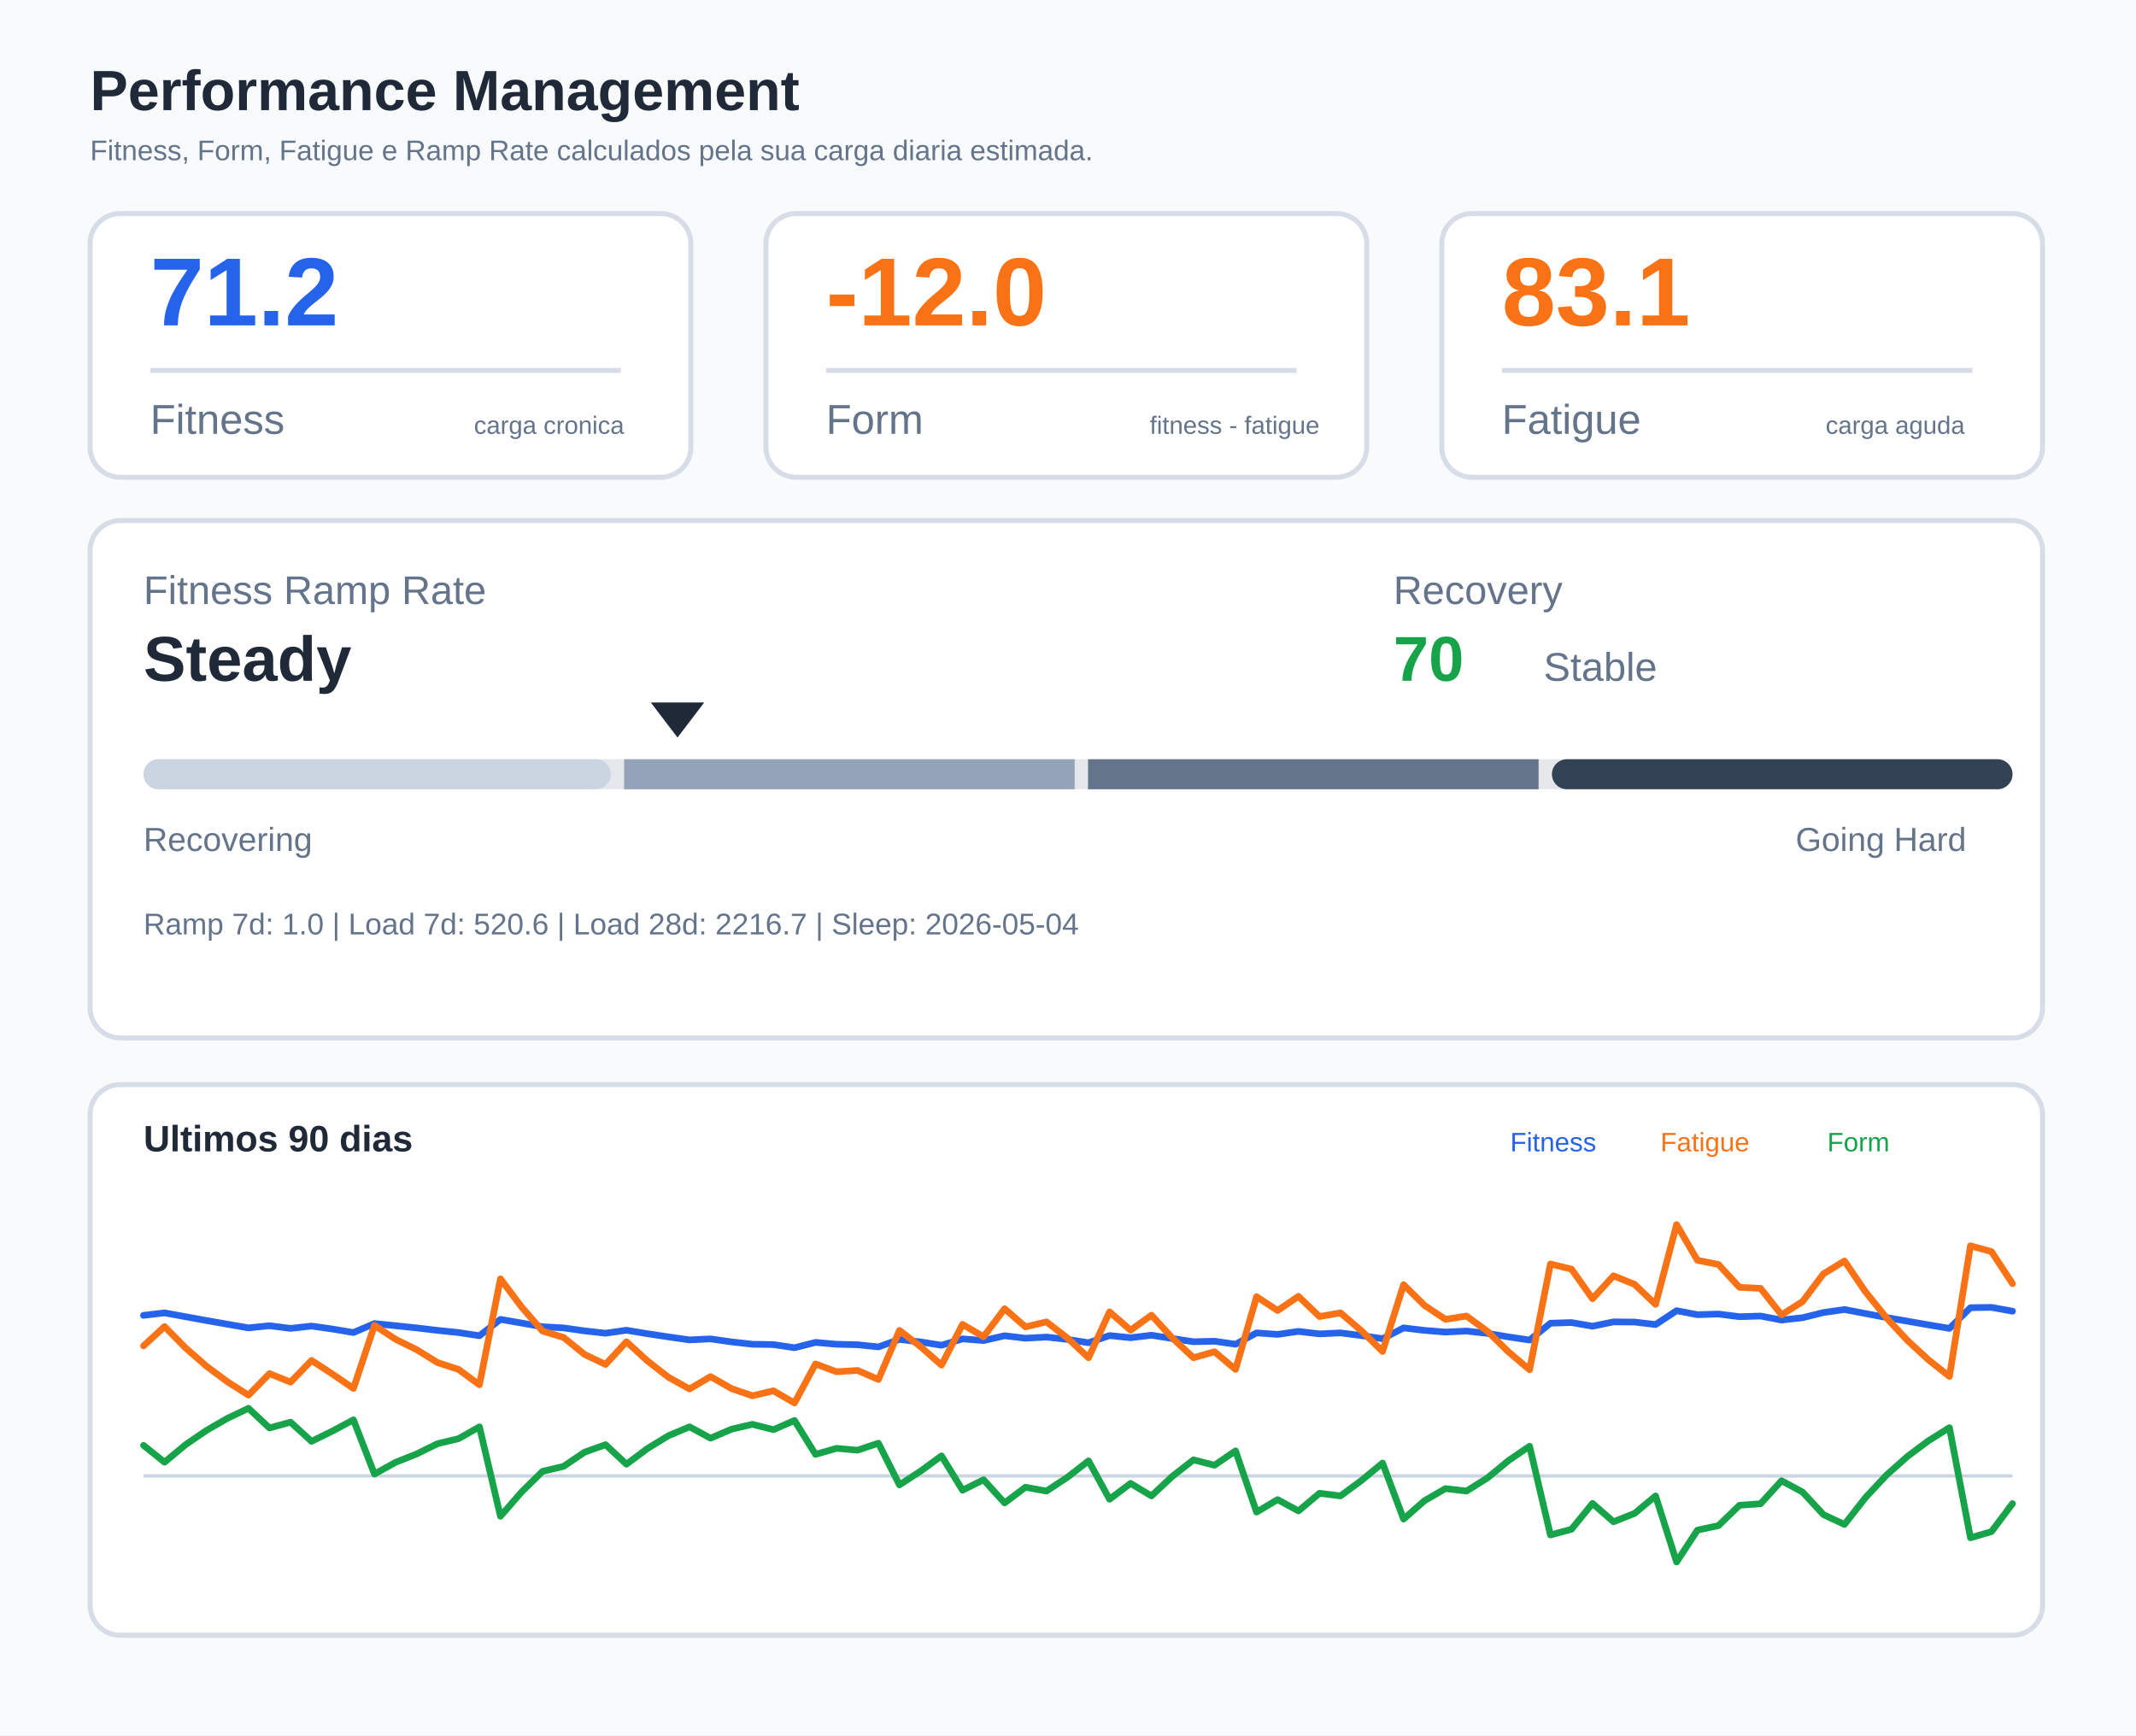
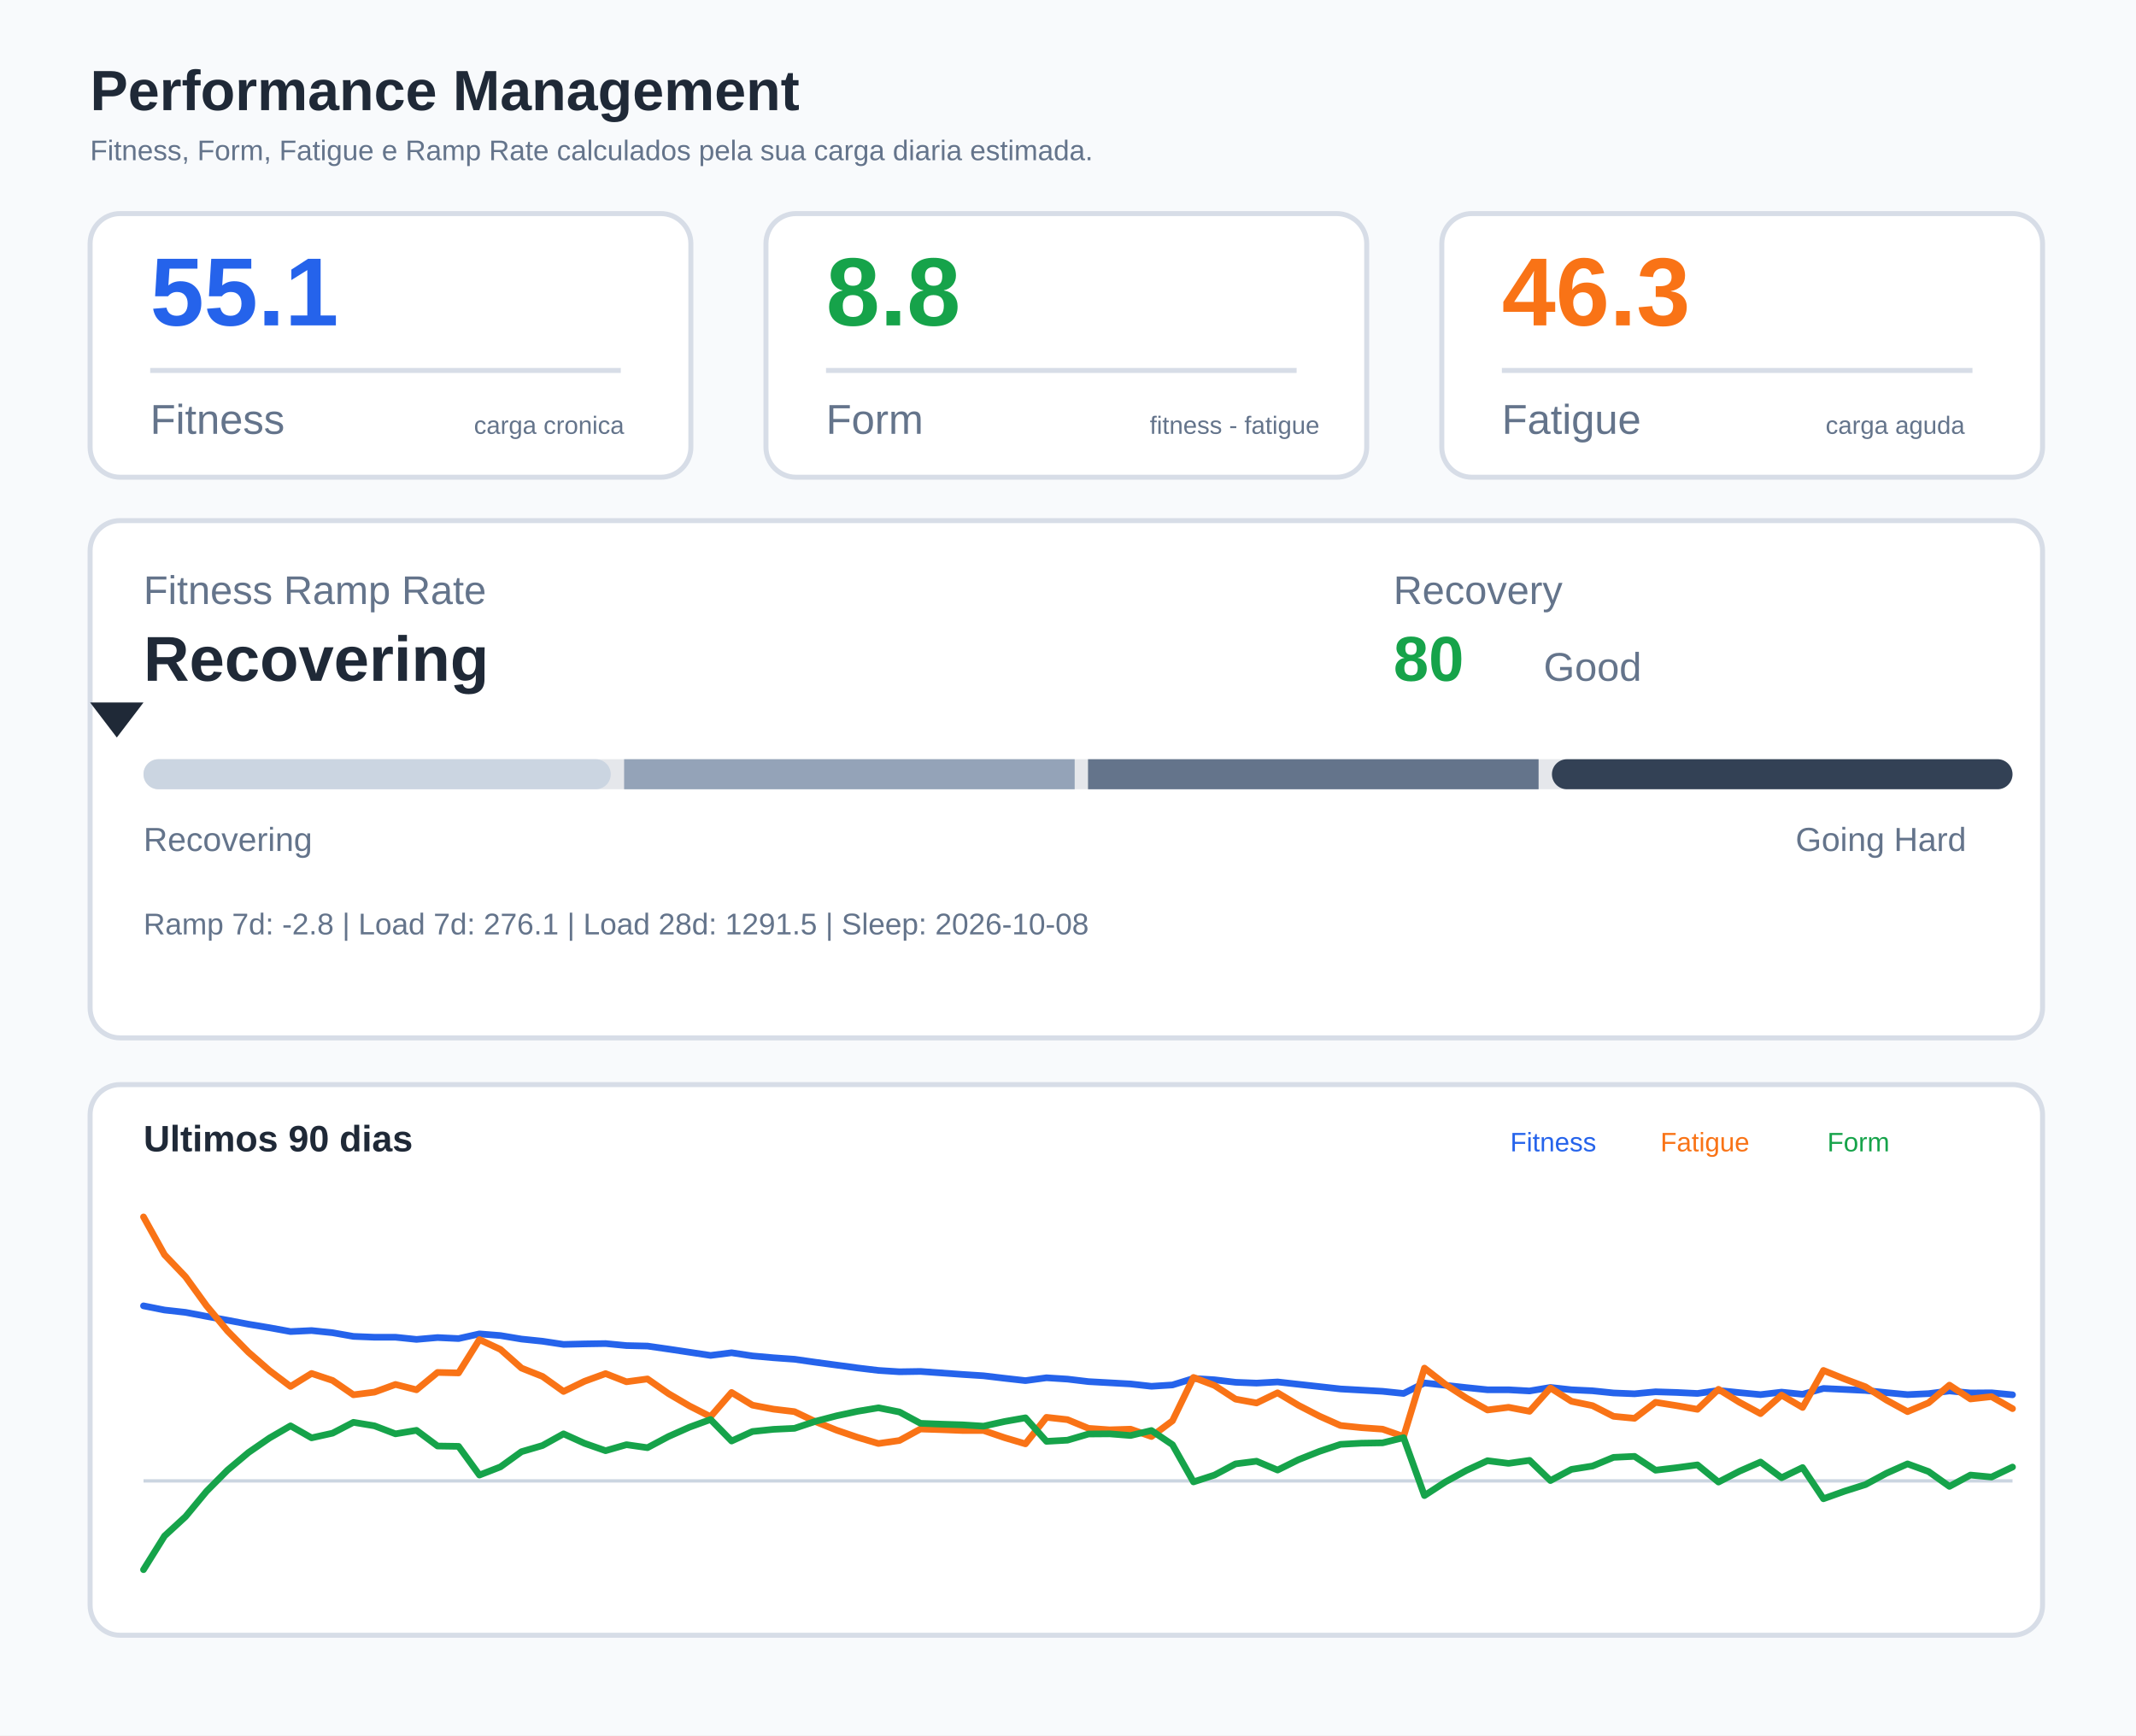
<svg xmlns="http://www.w3.org/2000/svg" width="1280" height="1040" viewBox="0 0 1280 1040">
  <rect width="1280" height="1040" fill="#f8fafc" />
  <text x="54" y="66" font-family="Segoe UI, Arial, sans-serif" font-size="34" font-weight="700" fill="#1f2937">Performance Management</text>
  <text x="54" y="96" font-family="Segoe UI, Arial, sans-serif" font-size="17" fill="#64748b">Fitness, Form, Fatigue e Ramp Rate calculados pela sua carga diaria estimada.</text>
  <rect x="54" y="128" width="360" height="158" rx="18" fill="#ffffff" stroke="#d7dde7" stroke-width="3" />
-   <text x="90" y="195" font-family="Segoe UI, Arial, sans-serif" font-size="58" font-weight="700" fill="#2563eb">71.2</text>
+   <text x="90" y="195" font-family="Segoe UI, Arial, sans-serif" font-size="58" font-weight="700" fill="#2563eb">55.1</text>
  <line x1="90" y1="222" x2="372" y2="222" stroke="#d7dde7" stroke-width="3" />
  <text x="90" y="260" font-family="Segoe UI, Arial, sans-serif" font-size="25" fill="#64748b">Fitness</text>
  <text x="284" y="260" font-family="Segoe UI, Arial, sans-serif" font-size="15" fill="#64748b">carga cronica</text>
  <rect x="459" y="128" width="360" height="158" rx="18" fill="#ffffff" stroke="#d7dde7" stroke-width="3" />
-   <text x="495" y="195" font-family="Segoe UI, Arial, sans-serif" font-size="58" font-weight="700" fill="#f97316">-12.0</text>
+   <text x="495" y="195" font-family="Segoe UI, Arial, sans-serif" font-size="58" font-weight="700" fill="#16a34a">8.8</text>
  <line x1="495" y1="222" x2="777" y2="222" stroke="#d7dde7" stroke-width="3" />
  <text x="495" y="260" font-family="Segoe UI, Arial, sans-serif" font-size="25" fill="#64748b">Form</text>
  <text x="689" y="260" font-family="Segoe UI, Arial, sans-serif" font-size="15" fill="#64748b">fitness - fatigue</text>
  <rect x="864" y="128" width="360" height="158" rx="18" fill="#ffffff" stroke="#d7dde7" stroke-width="3" />
-   <text x="900" y="195" font-family="Segoe UI, Arial, sans-serif" font-size="58" font-weight="700" fill="#f97316">83.1</text>
+   <text x="900" y="195" font-family="Segoe UI, Arial, sans-serif" font-size="58" font-weight="700" fill="#f97316">46.3</text>
  <line x1="900" y1="222" x2="1182" y2="222" stroke="#d7dde7" stroke-width="3" />
  <text x="900" y="260" font-family="Segoe UI, Arial, sans-serif" font-size="25" fill="#64748b">Fatigue</text>
  <text x="1094" y="260" font-family="Segoe UI, Arial, sans-serif" font-size="15" fill="#64748b">carga aguda</text>
  <rect x="54" y="312" width="1170" height="310" rx="18" fill="#ffffff" stroke="#d7dde7" stroke-width="3" />
  <text x="86" y="362" font-family="Segoe UI, Arial, sans-serif" font-size="24" fill="#64748b">Fitness Ramp Rate</text>
-   <text x="86" y="408" font-family="Segoe UI, Arial, sans-serif" font-size="38" font-weight="700" fill="#1f2937">Steady</text>
+   <text x="86" y="408" font-family="Segoe UI, Arial, sans-serif" font-size="38" font-weight="700" fill="#1f2937">Recovering</text>
  <text x="835" y="362" font-family="Segoe UI, Arial, sans-serif" font-size="24" fill="#64748b">Recovery</text>
-   <text x="835" y="408" font-family="Segoe UI, Arial, sans-serif" font-size="38" font-weight="700" fill="#16a34a">70</text>
-   <text x="925" y="408" font-family="Segoe UI, Arial, sans-serif" font-size="24" fill="#64748b">Stable</text>
+   <text x="835" y="408" font-family="Segoe UI, Arial, sans-serif" font-size="38" font-weight="700" fill="#16a34a">80</text>
+   <text x="925" y="408" font-family="Segoe UI, Arial, sans-serif" font-size="24" fill="#64748b">Good</text>
  <rect x="86" y="455" width="1120" height="18" rx="9" fill="#e5e7eb" />
  <rect x="86" y="455" width="280" height="18" rx="9" fill="#cbd5e1" />
  <rect x="374" y="455" width="270" height="18" fill="#94a3b8" />
  <rect x="652" y="455" width="270" height="18" fill="#64748b" />
  <rect x="930" y="455" width="276" height="18" rx="9" fill="#334155" />
-   <path d="M 406.0 442 L 390.0 421 L 422.0 421 Z" fill="#1f2937" />
+   <path d="M 70.0 442 L 54.0 421 L 86.0 421 Z" fill="#1f2937" />
  <text x="86" y="510" font-family="Segoe UI, Arial, sans-serif" font-size="20" fill="#64748b">Recovering</text>
  <text x="1076" y="510" font-family="Segoe UI, Arial, sans-serif" font-size="20" fill="#64748b">Going Hard</text>
-   <text x="86" y="560" font-family="Segoe UI, Arial, sans-serif" font-size="18" fill="#64748b">Ramp 7d: 1.0 | Load 7d: 520.6 | Load 28d: 2216.7 | Sleep: 2026-05-04</text>
+   <text x="86" y="560" font-family="Segoe UI, Arial, sans-serif" font-size="18" fill="#64748b">Ramp 7d: -2.8 | Load 7d: 276.1 | Load 28d: 1291.5 | Sleep: 2026-10-08</text>
  <rect x="54" y="650" width="1170" height="330" rx="18" fill="#ffffff" stroke="#d7dde7" stroke-width="3" />
  <text x="86" y="690" font-family="Segoe UI, Arial, sans-serif" font-size="22" fill="#1f2937" font-weight="700">Ultimos 90 dias</text>
-   <line x1="86" y1="884.5" x2="1206" y2="884.5" stroke="#cbd5e1" stroke-width="2" />
-   <polyline points="86.0,788.3 98.6,786.8 111.2,789.1 123.8,791.4 136.3,793.6 148.9,795.8 161.5,794.5 174.1,796.1 186.7,794.7 199.3,796.5 211.8,798.6 224.4,793.2 237.0,794.5 249.6,795.8 262.2,797.3 274.8,798.6 287.3,800.5 299.9,790.7 312.5,792.9 325.1,795.1 337.7,795.8 350.3,797.6 362.9,799.0 375.4,797.2 388.0,799.3 400.6,801.2 413.2,803.0 425.8,802.4 438.4,804.2 450.9,805.6 463.5,805.8 476.1,807.7 488.7,804.5 501.3,805.6 513.9,805.9 526.4,807.2 539.0,802.7 551.6,804.2 564.2,806.2 576.8,802.4 589.4,803.4 602.0,800.5 614.5,802.0 627.1,801.3 639.7,802.7 652.3,804.7 664.9,800.4 677.5,801.7 690.0,800.2 702.6,802.2 715.2,804.1 727.8,803.8 740.4,805.6 753.0,798.8 765.6,799.7 778.1,797.9 790.7,799.4 803.3,798.8 815.9,800.4 828.5,802.3 841.1,795.8 853.6,797.3 866.2,798.3 878.8,797.7 891.4,799.1 904.0,801.2 916.6,803.1 929.1,793.0 941.7,792.6 954.3,794.8 966.9,792.2 979.5,792.3 992.1,793.8 1004.7,785.5 1017.2,787.9 1029.8,787.5 1042.4,789.1 1055.0,788.7 1067.6,791.1 1080.2,789.7 1092.7,786.6 1105.3,784.8 1117.9,787.2 1130.5,789.6 1143.1,791.8 1155.7,794.0 1168.2,796.1 1180.8,783.7 1193.4,783.5 1206.0,785.8" fill="none" stroke="#2563eb" stroke-width="4" stroke-linecap="round" stroke-linejoin="round" />
-   <polyline points="86.0,806.6 98.6,795.0 111.2,807.8 123.8,818.8 136.3,828.1 148.9,836.1 161.5,823.2 174.1,828.3 186.7,815.3 199.3,823.5 211.8,832.1 224.4,794.3 237.0,802.6 249.6,808.8 262.2,816.6 274.8,820.7 287.3,829.9 299.9,766.4 312.5,783.2 325.1,797.7 337.7,801.5 350.3,811.7 362.9,817.7 375.4,804.1 388.0,815.6 400.6,825.4 413.2,832.4 425.8,825.0 438.4,832.2 450.9,836.5 463.5,833.5 476.1,840.8 488.7,817.4 501.3,822.1 513.9,821.3 526.4,826.7 539.0,797.3 551.6,807.0 564.2,818.1 576.8,793.7 589.4,801.1 602.0,784.3 614.5,795.2 627.1,792.2 639.7,801.9 652.3,813.7 664.9,786.2 677.5,797.2 690.0,788.2 702.6,801.9 715.2,813.7 727.8,810.1 740.4,820.7 753.0,777.1 765.6,785.4 778.1,776.9 790.7,789.0 803.3,786.8 815.9,797.6 828.5,809.9 841.1,769.9 853.6,782.3 866.2,790.7 878.8,788.7 891.4,797.9 904.0,810.2 916.6,820.9 929.1,757.5 941.7,760.6 954.3,778.3 966.9,764.6 979.5,769.7 992.1,781.7 1004.7,733.9 1017.2,755.3 1029.8,757.8 1042.4,771.5 1055.0,772.1 1067.6,788.0 1080.2,780.0 1092.7,763.4 1105.3,755.7 1117.9,774.2 1130.5,789.8 1143.1,803.4 1155.7,815.0 1168.2,824.9 1180.8,746.6 1193.4,750.1 1206.0,769.3" fill="none" stroke="#f97316" stroke-width="4" stroke-linecap="round" stroke-linejoin="round" />
-   <polyline points="86.0,866.2 98.6,876.3 111.2,865.8 123.8,857.2 136.3,850.0 148.9,844.0 161.5,855.8 174.1,852.3 186.7,863.8 199.3,857.6 211.8,850.9 224.4,883.4 237.0,876.4 249.6,871.4 262.2,865.2 274.8,862.2 287.3,855.1 299.9,908.7 312.5,894.2 325.1,881.8 337.7,878.8 350.3,870.3 362.9,865.8 375.4,877.5 388.0,868.1 400.6,860.4 413.2,855.1 425.8,861.9 438.4,856.5 450.9,853.6 463.5,856.8 476.1,851.3 488.7,871.6 501.3,868.0 513.9,869.1 526.4,864.9 539.0,889.9 551.6,881.7 564.2,872.5 576.8,893.1 589.4,886.8 602.0,900.7 614.5,891.3 627.1,893.6 639.7,885.3 652.3,875.5 664.9,898.5 677.5,889.0 690.0,896.5 702.6,884.7 715.2,874.9 727.8,878.1 740.4,869.5 753.0,906.2 765.6,898.7 778.1,905.5 790.7,894.9 803.3,896.5 815.9,887.2 828.5,876.8 841.1,910.4 853.6,899.4 866.2,892.1 878.8,893.6 891.4,885.7 904.0,875.3 916.6,866.7 929.1,919.9 941.7,916.5 954.3,901.0 966.9,912.0 979.5,907.0 992.1,896.5 1004.7,936.1 1017.2,917.0 1029.8,914.3 1042.4,902.1 1055.0,901.2 1067.6,887.4 1080.2,894.2 1092.7,907.7 1105.3,913.6 1117.9,897.5 1130.5,884.0 1143.1,872.8 1155.7,863.4 1168.2,855.6 1180.8,921.6 1193.4,917.9 1206.0,901.1" fill="none" stroke="#16a34a" stroke-width="4" stroke-linecap="round" stroke-linejoin="round" />
+   <line x1="86" y1="887.5" x2="1206" y2="887.5" stroke="#cbd5e1" stroke-width="2" />
+   <polyline points="86.0,782.6 98.6,785.1 111.2,786.5 123.8,788.9 136.3,791.2 148.9,793.6 161.5,795.7 174.1,798.0 186.7,797.4 199.3,798.7 211.8,800.9 224.4,801.4 237.0,801.4 249.6,802.7 262.2,801.6 274.8,802.2 287.3,799.4 299.9,800.4 312.5,802.5 325.1,803.8 337.7,805.7 350.3,805.4 362.9,805.2 375.4,806.4 388.0,806.7 400.6,808.5 413.2,810.4 425.8,812.3 438.4,810.7 450.9,812.6 463.5,813.7 476.1,814.6 488.7,816.4 501.3,818.1 513.9,819.8 526.4,821.3 539.0,822.1 551.6,821.9 564.2,822.8 576.8,823.7 589.4,824.5 602.0,826.0 614.5,827.4 627.1,825.7 639.7,826.5 652.3,828.0 664.9,828.7 677.5,829.4 690.0,830.8 702.6,830.0 715.2,826.1 727.8,826.9 740.4,828.4 753.0,828.9 765.6,828.2 778.1,829.6 790.7,831.0 803.3,832.4 815.9,833.1 828.5,833.8 841.1,835.1 853.6,828.8 866.2,830.2 878.8,831.6 891.4,832.9 904.0,832.9 916.6,833.6 929.1,831.5 941.7,832.9 954.3,833.5 966.9,834.8 979.5,835.3 992.1,834.1 1004.7,834.5 1017.2,835.1 1029.8,833.3 1042.4,834.6 1055.0,835.8 1067.6,834.3 1080.2,835.6 1092.7,832.1 1105.3,832.7 1117.9,833.3 1130.5,834.6 1143.1,835.8 1155.7,835.2 1168.2,833.6 1180.8,834.8 1193.4,834.7 1206.0,835.9" fill="none" stroke="#2563eb" stroke-width="4" stroke-linecap="round" stroke-linejoin="round" />
+   <polyline points="86.0,729.3 98.6,752.0 111.2,765.2 123.8,782.6 136.3,797.6 148.9,810.4 161.5,821.4 174.1,830.9 186.7,823.1 199.3,827.3 211.8,835.9 224.4,834.3 237.0,829.7 249.6,832.9 262.2,822.5 274.8,822.8 287.3,802.8 299.9,808.7 312.5,819.9 325.1,824.9 337.7,833.9 350.3,827.8 362.9,823.2 375.4,828.1 388.0,826.4 400.6,835.2 413.2,842.6 425.8,849.0 438.4,834.5 450.9,842.1 463.5,844.5 476.1,846.0 488.7,852.0 501.3,857.1 513.9,861.4 526.4,865.1 539.0,863.3 551.6,856.4 564.2,856.8 576.8,857.3 589.4,857.3 602.0,861.6 614.5,865.3 627.1,849.4 639.7,850.8 652.3,856.0 664.9,856.9 677.5,856.5 690.0,860.9 702.6,851.5 715.2,825.5 727.8,830.3 740.4,838.5 753.0,840.8 765.6,834.7 778.1,842.2 790.7,848.7 803.3,854.3 815.9,855.6 828.5,856.5 841.1,860.9 853.6,819.9 866.2,829.7 878.8,837.9 891.4,845.0 904.0,843.4 916.6,845.8 929.1,831.8 941.7,839.8 954.3,842.4 966.9,848.8 979.5,850.0 992.1,840.4 1004.7,842.4 1017.2,844.6 1029.8,832.6 1042.4,840.4 1055.0,847.2 1067.6,836.1 1080.2,843.5 1092.7,821.3 1105.3,826.4 1117.9,831.1 1130.5,839.1 1143.1,846.0 1155.7,840.7 1168.2,830.1 1180.8,838.4 1193.4,837.0 1206.0,844.2" fill="none" stroke="#f97316" stroke-width="4" stroke-linecap="round" stroke-linejoin="round" />
+   <polyline points="86.0,940.7 98.6,920.5 111.2,908.9 123.8,893.7 136.3,881.1 148.9,870.5 161.5,861.8 174.1,854.5 186.7,861.7 199.3,858.9 211.8,852.4 224.4,854.5 237.0,859.3 249.6,857.2 262.2,866.6 274.8,866.8 287.3,884.0 299.9,879.1 312.5,870.0 325.1,866.3 337.7,859.3 350.3,865.0 362.9,869.4 375.4,865.8 388.0,867.6 400.6,860.9 413.2,855.3 425.8,850.7 438.4,863.6 450.9,857.9 463.5,856.6 476.1,856.0 488.7,851.8 501.3,848.5 513.9,845.8 526.4,843.7 539.0,846.2 551.6,853.0 564.2,853.5 576.8,853.9 589.4,854.7 602.0,851.9 614.5,849.7 627.1,863.8 639.7,863.1 652.3,859.4 664.9,859.3 677.5,860.3 690.0,857.3 702.6,865.8 715.2,888.1 727.8,884.0 740.4,877.3 753.0,875.7 765.6,881.0 778.1,874.8 790.7,869.8 803.3,865.6 815.9,864.9 828.5,864.7 841.1,861.6 853.6,896.3 866.2,888.1 878.8,881.2 891.4,875.4 904.0,877.0 916.6,875.2 929.1,887.3 941.7,880.6 954.3,878.6 966.9,873.4 979.5,872.8 992.1,881.1 1004.7,879.6 1017.2,877.9 1029.8,888.2 1042.4,881.7 1055.0,876.2 1067.6,885.6 1080.2,879.5 1092.7,898.2 1105.3,893.7 1117.9,889.7 1130.5,882.9 1143.1,877.3 1155.7,881.9 1168.2,890.8 1180.8,884.0 1193.4,885.2 1206.0,879.2" fill="none" stroke="#16a34a" stroke-width="4" stroke-linecap="round" stroke-linejoin="round" />
  <text x="905" y="690" font-family="Segoe UI, Arial, sans-serif" font-size="16" fill="#2563eb">Fitness</text>
  <text x="995" y="690" font-family="Segoe UI, Arial, sans-serif" font-size="16" fill="#f97316">Fatigue</text>
  <text x="1095" y="690" font-family="Segoe UI, Arial, sans-serif" font-size="16" fill="#16a34a">Form</text>
</svg>
